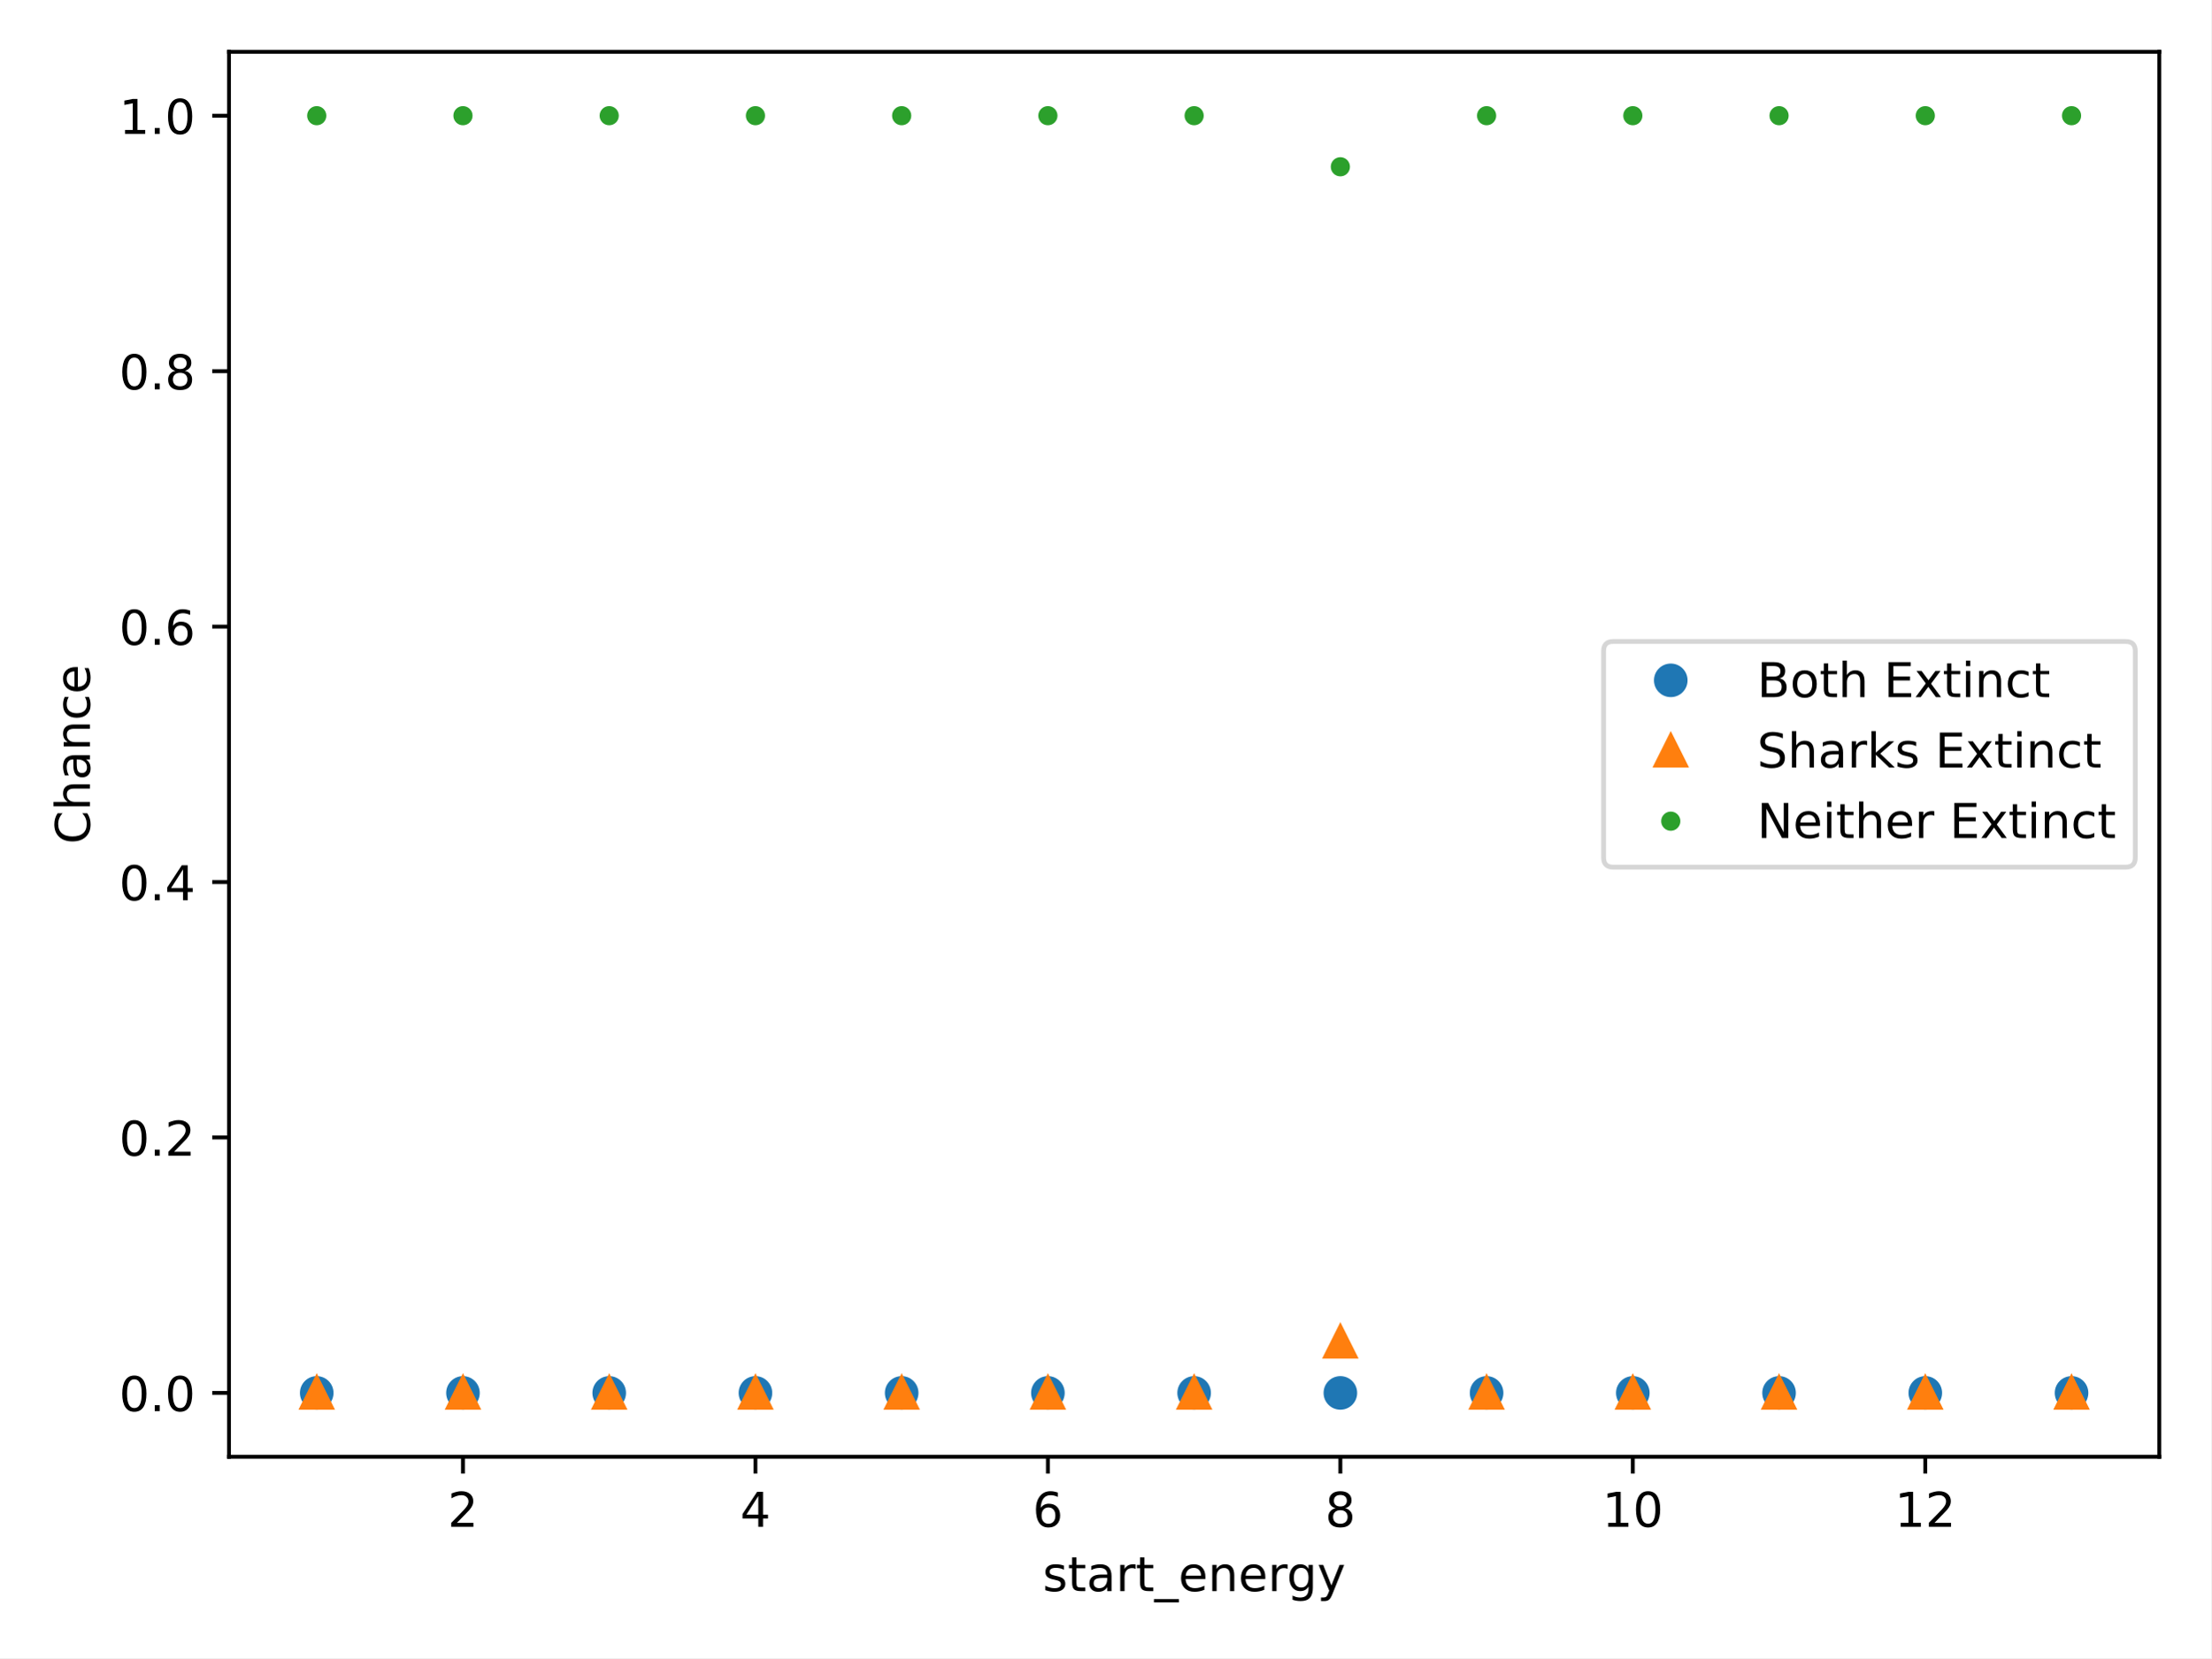
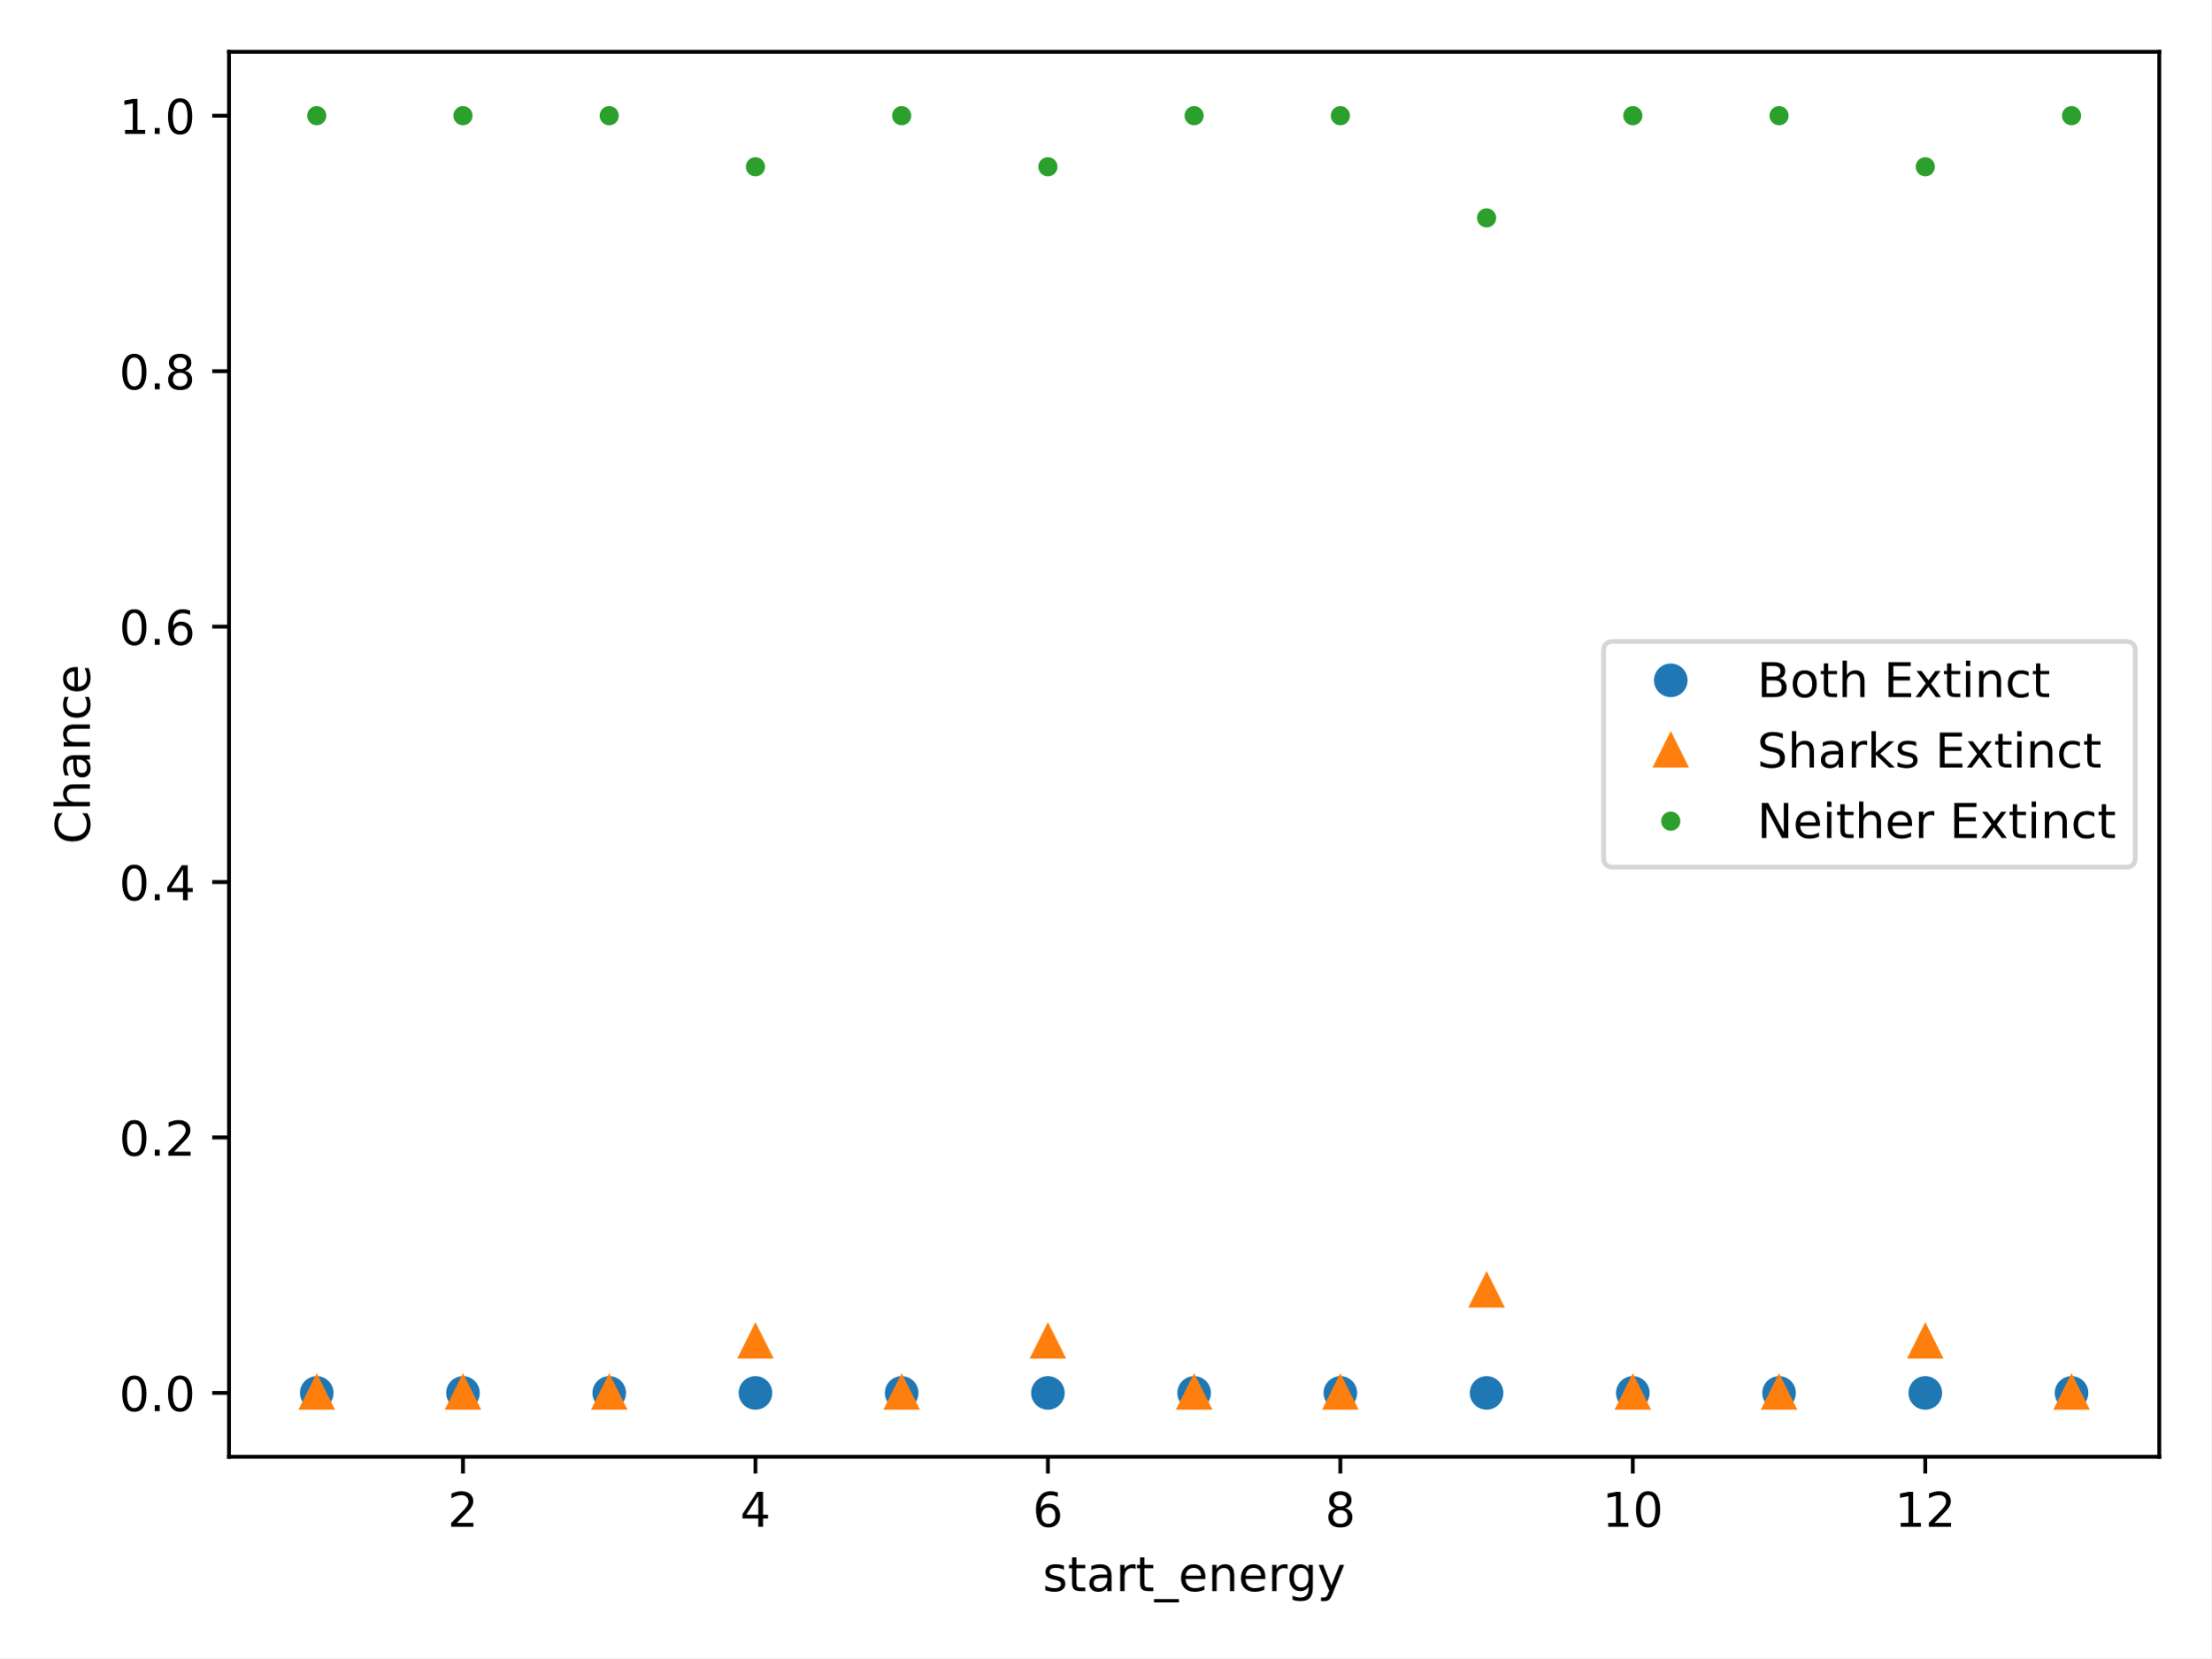
<svg xmlns="http://www.w3.org/2000/svg" xmlns:xlink="http://www.w3.org/1999/xlink" width="460.8pt" height="345.6pt" viewBox="0 0 460.8 345.6" version="1.1">
  <defs>
    <style type="text/css">*{stroke-linejoin: round; stroke-linecap: butt}</style>
  </defs>
  <g id="figure_1">
    <g id="patch_1">
      <path d="M 0 345.6  L 460.8 345.6  L 460.8 0  L 0 0  z " style="fill: #ffffff" />
    </g>
    <g id="axes_1">
      <g id="patch_2">
        <path d="M 47.72 303.64  L 450 303.64  L 450 10.8  L 47.72 10.8  z " style="fill: #ffffff" />
      </g>
      <g id="matplotlib.axis_1">
        <g id="xtick_1">
          <g id="line2d_1">
            <defs>
-               <path id="m3f7079aa7d" d="M 0 0  L 0 3.5  " style="stroke: #000000; stroke-width: 0.8" />
-             </defs>
-             <g>
-               <use xlink:href="#m3f7079aa7d" x="96.481" y="303.64" style="stroke: #000000; stroke-width: 0.8" />
+               <path id="m9746e2de85" d="M 0 0  L 0 3.5  " style="stroke: #000000; stroke-width: 0.8" />
+             </defs>
+             <g>
+               <use xlink:href="#m9746e2de85" x="96.481" y="303.64" style="stroke: #000000; stroke-width: 0.8" />
            </g>
          </g>
          <g id="text_1">
            <g transform="translate(93.29996 318.2384) scale(0.1 -0.1)">
              <defs>
                <path id="DejaVuSans-32" d="M 1228 531  L 3431 531  L 3431 0  L 469 0  L 469 531  Q 828 903 1448 1529  Q 2069 2156 2228 2338  Q 2531 2678 2651 2914  Q 2772 3150 2772 3378  Q 2772 3750 2511 3984  Q 2250 4219 1831 4219  Q 1534 4219 1204 4116  Q 875 4013 500 3803  L 500 4441  Q 881 4594 1212 4672  Q 1544 4750 1819 4750  Q 2544 4750 2975 4387  Q 3406 4025 3406 3419  Q 3406 3131 3298 2873  Q 3191 2616 2906 2266  Q 2828 2175 2409 1742  Q 1991 1309 1228 531  z " transform="scale(0.015625)" />
              </defs>
              <use xlink:href="#DejaVuSans-32" />
            </g>
          </g>
        </g>
        <g id="xtick_2">
          <g id="line2d_2">
            <g>
-               <use xlink:href="#m3f7079aa7d" x="157.433" y="303.64" style="stroke: #000000; stroke-width: 0.8" />
+               <use xlink:href="#m9746e2de85" x="157.433" y="303.64" style="stroke: #000000; stroke-width: 0.8" />
            </g>
          </g>
          <g id="text_2">
            <g transform="translate(154.2515 318.2384) scale(0.1 -0.1)">
              <defs>
                <path id="DejaVuSans-34" d="M 2419 4116  L 825 1625  L 2419 1625  L 2419 4116  z M 2253 4666  L 3047 4666  L 3047 1625  L 3713 1625  L 3713 1100  L 3047 1100  L 3047 0  L 2419 0  L 2419 1100  L 313 1100  L 313 1709  L 2253 4666  z " transform="scale(0.015625)" />
              </defs>
              <use xlink:href="#DejaVuSans-34" />
            </g>
          </g>
        </g>
        <g id="xtick_3">
          <g id="line2d_3">
            <g>
-               <use xlink:href="#m3f7079aa7d" x="218.384" y="303.64" style="stroke: #000000; stroke-width: 0.8" />
+               <use xlink:href="#m9746e2de85" x="218.384" y="303.64" style="stroke: #000000; stroke-width: 0.8" />
            </g>
          </g>
          <g id="text_3">
            <g transform="translate(215.203 318.2384) scale(0.1 -0.1)">
              <defs>
                <path id="DejaVuSans-36" d="M 2113 2584  Q 1688 2584 1439 2293  Q 1191 2003 1191 1497  Q 1191 994 1439 701  Q 1688 409 2113 409  Q 2538 409 2786 701  Q 3034 994 3034 1497  Q 3034 2003 2786 2293  Q 2538 2584 2113 2584  z M 3366 4563  L 3366 3988  Q 3128 4100 2886 4159  Q 2644 4219 2406 4219  Q 1781 4219 1451 3797  Q 1122 3375 1075 2522  Q 1259 2794 1537 2939  Q 1816 3084 2150 3084  Q 2853 3084 3261 2657  Q 3669 2231 3669 1497  Q 3669 778 3244 343  Q 2819 -91 2113 -91  Q 1303 -91 875 529  Q 447 1150 447 2328  Q 447 3434 972 4092  Q 1497 4750 2381 4750  Q 2619 4750 2861 4703  Q 3103 4656 3366 4563  z " transform="scale(0.015625)" />
              </defs>
              <use xlink:href="#DejaVuSans-36" />
            </g>
          </g>
        </g>
        <g id="xtick_4">
          <g id="line2d_4">
            <g>
-               <use xlink:href="#m3f7079aa7d" x="279.336" y="303.64" style="stroke: #000000; stroke-width: 0.8" />
+               <use xlink:href="#m9746e2de85" x="279.336" y="303.64" style="stroke: #000000; stroke-width: 0.8" />
            </g>
          </g>
          <g id="text_4">
            <g transform="translate(276.1545 318.2384) scale(0.1 -0.1)">
              <defs>
                <path id="DejaVuSans-38" d="M 2034 2216  Q 1584 2216 1326 1975  Q 1069 1734 1069 1313  Q 1069 891 1326 650  Q 1584 409 2034 409  Q 2484 409 2743 651  Q 3003 894 3003 1313  Q 3003 1734 2745 1975  Q 2488 2216 2034 2216  z M 1403 2484  Q 997 2584 770 2862  Q 544 3141 544 3541  Q 544 4100 942 4425  Q 1341 4750 2034 4750  Q 2731 4750 3128 4425  Q 3525 4100 3525 3541  Q 3525 3141 3298 2862  Q 3072 2584 2669 2484  Q 3125 2378 3379 2068  Q 3634 1759 3634 1313  Q 3634 634 3220 271  Q 2806 -91 2034 -91  Q 1263 -91 848 271  Q 434 634 434 1313  Q 434 1759 690 2068  Q 947 2378 1403 2484  z M 1172 3481  Q 1172 3119 1398 2916  Q 1625 2713 2034 2713  Q 2441 2713 2670 2916  Q 2900 3119 2900 3481  Q 2900 3844 2670 4047  Q 2441 4250 2034 4250  Q 1625 4250 1398 4047  Q 1172 3844 1172 3481  z " transform="scale(0.015625)" />
              </defs>
              <use xlink:href="#DejaVuSans-38" />
            </g>
          </g>
        </g>
        <g id="xtick_5">
          <g id="line2d_5">
            <g>
-               <use xlink:href="#m3f7079aa7d" x="340.287" y="303.64" style="stroke: #000000; stroke-width: 0.8" />
+               <use xlink:href="#m9746e2de85" x="340.287" y="303.64" style="stroke: #000000; stroke-width: 0.8" />
            </g>
          </g>
          <g id="text_5">
            <g transform="translate(333.9248 318.2384) scale(0.1 -0.1)">
              <defs>
                <path id="DejaVuSans-31" d="M 794 531  L 1825 531  L 1825 4091  L 703 3866  L 703 4441  L 1819 4666  L 2450 4666  L 2450 531  L 3481 531  L 3481 0  L 794 0  L 794 531  z " transform="scale(0.015625)" />
                <path id="DejaVuSans-30" d="M 2034 4250  Q 1547 4250 1301 3770  Q 1056 3291 1056 2328  Q 1056 1369 1301 889  Q 1547 409 2034 409  Q 2525 409 2770 889  Q 3016 1369 3016 2328  Q 3016 3291 2770 3770  Q 2525 4250 2034 4250  z M 2034 4750  Q 2819 4750 3233 4129  Q 3647 3509 3647 2328  Q 3647 1150 3233 529  Q 2819 -91 2034 -91  Q 1250 -91 836 529  Q 422 1150 422 2328  Q 422 3509 836 4129  Q 1250 4750 2034 4750  z " transform="scale(0.015625)" />
              </defs>
              <use xlink:href="#DejaVuSans-31" />
              <use xlink:href="#DejaVuSans-30" transform="translate(63.62305 0)" />
            </g>
          </g>
        </g>
        <g id="xtick_6">
          <g id="line2d_6">
            <g>
-               <use xlink:href="#m3f7079aa7d" x="401.239" y="303.64" style="stroke: #000000; stroke-width: 0.8" />
+               <use xlink:href="#m9746e2de85" x="401.239" y="303.64" style="stroke: #000000; stroke-width: 0.8" />
            </g>
          </g>
          <g id="text_6">
            <g transform="translate(394.8763 318.2384) scale(0.1 -0.1)">
              <use xlink:href="#DejaVuSans-31" />
              <use xlink:href="#DejaVuSans-32" transform="translate(63.62305 0)" />
            </g>
          </g>
        </g>
        <g id="text_7">
          <g transform="translate(217.292 331.6384) scale(0.1 -0.1)">
            <defs>
              <path id="DejaVuSans-73" d="M 2834 3397  L 2834 2853  Q 2591 2978 2328 3040  Q 2066 3103 1784 3103  Q 1356 3103 1142 2972  Q 928 2841 928 2578  Q 928 2378 1081 2264  Q 1234 2150 1697 2047  L 1894 2003  Q 2506 1872 2764 1633  Q 3022 1394 3022 966  Q 3022 478 2636 193  Q 2250 -91 1575 -91  Q 1294 -91 989 -36  Q 684 19 347 128  L 347 722  Q 666 556 975 473  Q 1284 391 1588 391  Q 1994 391 2212 530  Q 2431 669 2431 922  Q 2431 1156 2273 1281  Q 2116 1406 1581 1522  L 1381 1569  Q 847 1681 609 1914  Q 372 2147 372 2553  Q 372 3047 722 3315  Q 1072 3584 1716 3584  Q 2034 3584 2315 3537  Q 2597 3491 2834 3397  z " transform="scale(0.015625)" />
              <path id="DejaVuSans-74" d="M 1172 4494  L 1172 3500  L 2356 3500  L 2356 3053  L 1172 3053  L 1172 1153  Q 1172 725 1289 603  Q 1406 481 1766 481  L 2356 481  L 2356 0  L 1766 0  Q 1100 0 847 248  Q 594 497 594 1153  L 594 3053  L 172 3053  L 172 3500  L 594 3500  L 594 4494  L 1172 4494  z " transform="scale(0.015625)" />
              <path id="DejaVuSans-61" d="M 2194 1759  Q 1497 1759 1228 1600  Q 959 1441 959 1056  Q 959 750 1161 570  Q 1363 391 1709 391  Q 2188 391 2477 730  Q 2766 1069 2766 1631  L 2766 1759  L 2194 1759  z M 3341 1997  L 3341 0  L 2766 0  L 2766 531  Q 2569 213 2275 61  Q 1981 -91 1556 -91  Q 1019 -91 701 211  Q 384 513 384 1019  Q 384 1609 779 1909  Q 1175 2209 1959 2209  L 2766 2209  L 2766 2266  Q 2766 2663 2505 2880  Q 2244 3097 1772 3097  Q 1472 3097 1187 3025  Q 903 2953 641 2809  L 641 3341  Q 956 3463 1253 3523  Q 1550 3584 1831 3584  Q 2591 3584 2966 3190  Q 3341 2797 3341 1997  z " transform="scale(0.015625)" />
              <path id="DejaVuSans-72" d="M 2631 2963  Q 2534 3019 2420 3045  Q 2306 3072 2169 3072  Q 1681 3072 1420 2755  Q 1159 2438 1159 1844  L 1159 0  L 581 0  L 581 3500  L 1159 3500  L 1159 2956  Q 1341 3275 1631 3429  Q 1922 3584 2338 3584  Q 2397 3584 2469 3576  Q 2541 3569 2628 3553  L 2631 2963  z " transform="scale(0.015625)" />
              <path id="DejaVuSans-5f" d="M 3263 -1063  L 3263 -1509  L -63 -1509  L -63 -1063  L 3263 -1063  z " transform="scale(0.015625)" />
              <path id="DejaVuSans-65" d="M 3597 1894  L 3597 1613  L 953 1613  Q 991 1019 1311 708  Q 1631 397 2203 397  Q 2534 397 2845 478  Q 3156 559 3463 722  L 3463 178  Q 3153 47 2828 -22  Q 2503 -91 2169 -91  Q 1331 -91 842 396  Q 353 884 353 1716  Q 353 2575 817 3079  Q 1281 3584 2069 3584  Q 2775 3584 3186 3129  Q 3597 2675 3597 1894  z M 3022 2063  Q 3016 2534 2758 2815  Q 2500 3097 2075 3097  Q 1594 3097 1305 2825  Q 1016 2553 972 2059  L 3022 2063  z " transform="scale(0.015625)" />
              <path id="DejaVuSans-6e" d="M 3513 2113  L 3513 0  L 2938 0  L 2938 2094  Q 2938 2591 2744 2837  Q 2550 3084 2163 3084  Q 1697 3084 1428 2787  Q 1159 2491 1159 1978  L 1159 0  L 581 0  L 581 3500  L 1159 3500  L 1159 2956  Q 1366 3272 1645 3428  Q 1925 3584 2291 3584  Q 2894 3584 3203 3211  Q 3513 2838 3513 2113  z " transform="scale(0.015625)" />
              <path id="DejaVuSans-67" d="M 2906 1791  Q 2906 2416 2648 2759  Q 2391 3103 1925 3103  Q 1463 3103 1205 2759  Q 947 2416 947 1791  Q 947 1169 1205 825  Q 1463 481 1925 481  Q 2391 481 2648 825  Q 2906 1169 2906 1791  z M 3481 434  Q 3481 -459 3084 -895  Q 2688 -1331 1869 -1331  Q 1566 -1331 1297 -1286  Q 1028 -1241 775 -1147  L 775 -588  Q 1028 -725 1275 -790  Q 1522 -856 1778 -856  Q 2344 -856 2625 -561  Q 2906 -266 2906 331  L 2906 616  Q 2728 306 2450 153  Q 2172 0 1784 0  Q 1141 0 747 490  Q 353 981 353 1791  Q 353 2603 747 3093  Q 1141 3584 1784 3584  Q 2172 3584 2450 3431  Q 2728 3278 2906 2969  L 2906 3500  L 3481 3500  L 3481 434  z " transform="scale(0.015625)" />
              <path id="DejaVuSans-79" d="M 2059 -325  Q 1816 -950 1584 -1140  Q 1353 -1331 966 -1331  L 506 -1331  L 506 -850  L 844 -850  Q 1081 -850 1212 -737  Q 1344 -625 1503 -206  L 1606 56  L 191 3500  L 800 3500  L 1894 763  L 2988 3500  L 3597 3500  L 2059 -325  z " transform="scale(0.015625)" />
            </defs>
            <use xlink:href="#DejaVuSans-73" />
            <use xlink:href="#DejaVuSans-74" transform="translate(52.09961 0)" />
            <use xlink:href="#DejaVuSans-61" transform="translate(91.30859 0)" />
            <use xlink:href="#DejaVuSans-72" transform="translate(152.5879 0)" />
            <use xlink:href="#DejaVuSans-74" transform="translate(193.7012 0)" />
            <use xlink:href="#DejaVuSans-5f" transform="translate(232.9102 0)" />
            <use xlink:href="#DejaVuSans-65" transform="translate(282.9102 0)" />
            <use xlink:href="#DejaVuSans-6e" transform="translate(344.4336 0)" />
            <use xlink:href="#DejaVuSans-65" transform="translate(407.8125 0)" />
            <use xlink:href="#DejaVuSans-72" transform="translate(469.3359 0)" />
            <use xlink:href="#DejaVuSans-67" transform="translate(508.6992 0)" />
            <use xlink:href="#DejaVuSans-79" transform="translate(572.1758 0)" />
          </g>
        </g>
      </g>
      <g id="matplotlib.axis_2">
        <g id="ytick_1">
          <g id="line2d_7">
            <defs>
-               <path id="m0c7a148c7f" d="M 0 0  L -3.5 0  " style="stroke: #000000; stroke-width: 0.8" />
-             </defs>
-             <g>
-               <use xlink:href="#m0c7a148c7f" x="47.72" y="290.329" style="stroke: #000000; stroke-width: 0.8" />
+               <path id="mcc8c8491ea" d="M 0 0  L -3.5 0  " style="stroke: #000000; stroke-width: 0.8" />
+             </defs>
+             <g>
+               <use xlink:href="#mcc8c8491ea" x="47.72" y="290.329" style="stroke: #000000; stroke-width: 0.8" />
            </g>
          </g>
          <g id="text_8">
            <g transform="translate(24.81687 294.1283) scale(0.1 -0.1)">
              <defs>
                <path id="DejaVuSans-2e" d="M 684 794  L 1344 794  L 1344 0  L 684 0  L 684 794  z " transform="scale(0.015625)" />
              </defs>
              <use xlink:href="#DejaVuSans-30" />
              <use xlink:href="#DejaVuSans-2e" transform="translate(63.62305 0)" />
              <use xlink:href="#DejaVuSans-30" transform="translate(95.41016 0)" />
            </g>
          </g>
        </g>
        <g id="ytick_2">
          <g id="line2d_8">
            <g>
-               <use xlink:href="#m0c7a148c7f" x="47.72" y="237.085" style="stroke: #000000; stroke-width: 0.8" />
+               <use xlink:href="#mcc8c8491ea" x="47.72" y="237.085" style="stroke: #000000; stroke-width: 0.8" />
            </g>
          </g>
          <g id="text_9">
            <g transform="translate(24.81687 240.8847) scale(0.1 -0.1)">
              <use xlink:href="#DejaVuSans-30" />
              <use xlink:href="#DejaVuSans-2e" transform="translate(63.62305 0)" />
              <use xlink:href="#DejaVuSans-32" transform="translate(95.41016 0)" />
            </g>
          </g>
        </g>
        <g id="ytick_3">
          <g id="line2d_9">
            <g>
-               <use xlink:href="#m0c7a148c7f" x="47.72" y="183.842" style="stroke: #000000; stroke-width: 0.8" />
+               <use xlink:href="#mcc8c8491ea" x="47.72" y="183.842" style="stroke: #000000; stroke-width: 0.8" />
            </g>
          </g>
          <g id="text_10">
            <g transform="translate(24.81687 187.641) scale(0.1 -0.1)">
              <use xlink:href="#DejaVuSans-30" />
              <use xlink:href="#DejaVuSans-2e" transform="translate(63.62305 0)" />
              <use xlink:href="#DejaVuSans-34" transform="translate(95.41016 0)" />
            </g>
          </g>
        </g>
        <g id="ytick_4">
          <g id="line2d_10">
            <g>
-               <use xlink:href="#m0c7a148c7f" x="47.72" y="130.598" style="stroke: #000000; stroke-width: 0.8" />
+               <use xlink:href="#mcc8c8491ea" x="47.72" y="130.598" style="stroke: #000000; stroke-width: 0.8" />
            </g>
          </g>
          <g id="text_11">
            <g transform="translate(24.81687 134.3974) scale(0.1 -0.1)">
              <use xlink:href="#DejaVuSans-30" />
              <use xlink:href="#DejaVuSans-2e" transform="translate(63.62305 0)" />
              <use xlink:href="#DejaVuSans-36" transform="translate(95.41016 0)" />
            </g>
          </g>
        </g>
        <g id="ytick_5">
          <g id="line2d_11">
            <g>
-               <use xlink:href="#m0c7a148c7f" x="47.72" y="77.355" style="stroke: #000000; stroke-width: 0.8" />
+               <use xlink:href="#mcc8c8491ea" x="47.72" y="77.355" style="stroke: #000000; stroke-width: 0.8" />
            </g>
          </g>
          <g id="text_12">
            <g transform="translate(24.81687 81.15376) scale(0.1 -0.1)">
              <use xlink:href="#DejaVuSans-30" />
              <use xlink:href="#DejaVuSans-2e" transform="translate(63.62305 0)" />
              <use xlink:href="#DejaVuSans-38" transform="translate(95.41016 0)" />
            </g>
          </g>
        </g>
        <g id="ytick_6">
          <g id="line2d_12">
            <g>
-               <use xlink:href="#m0c7a148c7f" x="47.72" y="24.111" style="stroke: #000000; stroke-width: 0.8" />
+               <use xlink:href="#mcc8c8491ea" x="47.72" y="24.111" style="stroke: #000000; stroke-width: 0.8" />
            </g>
          </g>
          <g id="text_13">
            <g transform="translate(24.81687 27.91013) scale(0.1 -0.1)">
              <use xlink:href="#DejaVuSans-31" />
              <use xlink:href="#DejaVuSans-2e" transform="translate(63.62305 0)" />
              <use xlink:href="#DejaVuSans-30" transform="translate(95.41016 0)" />
            </g>
          </g>
        </g>
        <g id="text_14">
          <g transform="translate(18.73719 175.9387) rotate(-90) scale(0.1 -0.1)">
            <defs>
              <path id="DejaVuSans-43" d="M 4122 4306  L 4122 3641  Q 3803 3938 3442 4084  Q 3081 4231 2675 4231  Q 1875 4231 1450 3742  Q 1025 3253 1025 2328  Q 1025 1406 1450 917  Q 1875 428 2675 428  Q 3081 428 3442 575  Q 3803 722 4122 1019  L 4122 359  Q 3791 134 3420 21  Q 3050 -91 2638 -91  Q 1578 -91 968 557  Q 359 1206 359 2328  Q 359 3453 968 4101  Q 1578 4750 2638 4750  Q 3056 4750 3426 4639  Q 3797 4528 4122 4306  z " transform="scale(0.015625)" />
              <path id="DejaVuSans-68" d="M 3513 2113  L 3513 0  L 2938 0  L 2938 2094  Q 2938 2591 2744 2837  Q 2550 3084 2163 3084  Q 1697 3084 1428 2787  Q 1159 2491 1159 1978  L 1159 0  L 581 0  L 581 4863  L 1159 4863  L 1159 2956  Q 1366 3272 1645 3428  Q 1925 3584 2291 3584  Q 2894 3584 3203 3211  Q 3513 2838 3513 2113  z " transform="scale(0.015625)" />
              <path id="DejaVuSans-63" d="M 3122 3366  L 3122 2828  Q 2878 2963 2633 3030  Q 2388 3097 2138 3097  Q 1578 3097 1268 2742  Q 959 2388 959 1747  Q 959 1106 1268 751  Q 1578 397 2138 397  Q 2388 397 2633 464  Q 2878 531 3122 666  L 3122 134  Q 2881 22 2623 -34  Q 2366 -91 2075 -91  Q 1284 -91 818 406  Q 353 903 353 1747  Q 353 2603 823 3093  Q 1294 3584 2113 3584  Q 2378 3584 2631 3529  Q 2884 3475 3122 3366  z " transform="scale(0.015625)" />
            </defs>
            <use xlink:href="#DejaVuSans-43" />
            <use xlink:href="#DejaVuSans-68" transform="translate(69.82422 0)" />
            <use xlink:href="#DejaVuSans-61" transform="translate(133.2031 0)" />
            <use xlink:href="#DejaVuSans-6e" transform="translate(194.4824 0)" />
            <use xlink:href="#DejaVuSans-63" transform="translate(257.8613 0)" />
            <use xlink:href="#DejaVuSans-65" transform="translate(312.8418 0)" />
          </g>
        </g>
      </g>
      <g id="line2d_13">
        <defs>
-           <path id="mb8dc95e3b8" d="M 0 3  C 0.796 3 1.559 2.684 2.121 2.121  C 2.684 1.559 3 0.796 3 0  C 3 -0.796 2.684 -1.559 2.121 -2.121  C 1.559 -2.684 0.796 -3 0 -3  C -0.796 -3 -1.559 -2.684 -2.121 -2.121  C -2.684 -1.559 -3 -0.796 -3 0  C -3 0.796 -2.684 1.559 -2.121 2.121  C -1.559 2.684 -0.796 3 0 3  z " style="stroke: #1f77b4" />
+           <path id="mc0b9882005" d="M 0 3  C 0.796 3 1.559 2.684 2.121 2.121  C 2.684 1.559 3 0.796 3 0  C 3 -0.796 2.684 -1.559 2.121 -2.121  C 1.559 -2.684 0.796 -3 0 -3  C -0.796 -3 -1.559 -2.684 -2.121 -2.121  C -2.684 -1.559 -3 -0.796 -3 0  C -3 0.796 -2.684 1.559 -2.121 2.121  C -1.559 2.684 -0.796 3 0 3  z " style="stroke: #1f77b4" />
        </defs>
-         <g clip-path="url(#p4fb75af7da)">
-           <use xlink:href="#mb8dc95e3b8" x="66.005" y="290.329" style="fill: #1f77b4; stroke: #1f77b4" />
-           <use xlink:href="#mb8dc95e3b8" x="96.481" y="290.329" style="fill: #1f77b4; stroke: #1f77b4" />
-           <use xlink:href="#mb8dc95e3b8" x="126.957" y="290.329" style="fill: #1f77b4; stroke: #1f77b4" />
-           <use xlink:href="#mb8dc95e3b8" x="157.433" y="290.329" style="fill: #1f77b4; stroke: #1f77b4" />
-           <use xlink:href="#mb8dc95e3b8" x="187.908" y="290.329" style="fill: #1f77b4; stroke: #1f77b4" />
-           <use xlink:href="#mb8dc95e3b8" x="218.384" y="290.329" style="fill: #1f77b4; stroke: #1f77b4" />
-           <use xlink:href="#mb8dc95e3b8" x="248.86" y="290.329" style="fill: #1f77b4; stroke: #1f77b4" />
-           <use xlink:href="#mb8dc95e3b8" x="279.336" y="290.329" style="fill: #1f77b4; stroke: #1f77b4" />
-           <use xlink:href="#mb8dc95e3b8" x="309.812" y="290.329" style="fill: #1f77b4; stroke: #1f77b4" />
-           <use xlink:href="#mb8dc95e3b8" x="340.287" y="290.329" style="fill: #1f77b4; stroke: #1f77b4" />
-           <use xlink:href="#mb8dc95e3b8" x="370.763" y="290.329" style="fill: #1f77b4; stroke: #1f77b4" />
-           <use xlink:href="#mb8dc95e3b8" x="401.239" y="290.329" style="fill: #1f77b4; stroke: #1f77b4" />
-           <use xlink:href="#mb8dc95e3b8" x="431.715" y="290.329" style="fill: #1f77b4; stroke: #1f77b4" />
+         <g clip-path="url(#p8080cae9c5)">
+           <use xlink:href="#mc0b9882005" x="66.005" y="290.329" style="fill: #1f77b4; stroke: #1f77b4" />
+           <use xlink:href="#mc0b9882005" x="96.481" y="290.329" style="fill: #1f77b4; stroke: #1f77b4" />
+           <use xlink:href="#mc0b9882005" x="126.957" y="290.329" style="fill: #1f77b4; stroke: #1f77b4" />
+           <use xlink:href="#mc0b9882005" x="157.433" y="290.329" style="fill: #1f77b4; stroke: #1f77b4" />
+           <use xlink:href="#mc0b9882005" x="187.908" y="290.329" style="fill: #1f77b4; stroke: #1f77b4" />
+           <use xlink:href="#mc0b9882005" x="218.384" y="290.329" style="fill: #1f77b4; stroke: #1f77b4" />
+           <use xlink:href="#mc0b9882005" x="248.86" y="290.329" style="fill: #1f77b4; stroke: #1f77b4" />
+           <use xlink:href="#mc0b9882005" x="279.336" y="290.329" style="fill: #1f77b4; stroke: #1f77b4" />
+           <use xlink:href="#mc0b9882005" x="309.812" y="290.329" style="fill: #1f77b4; stroke: #1f77b4" />
+           <use xlink:href="#mc0b9882005" x="340.287" y="290.329" style="fill: #1f77b4; stroke: #1f77b4" />
+           <use xlink:href="#mc0b9882005" x="370.763" y="290.329" style="fill: #1f77b4; stroke: #1f77b4" />
+           <use xlink:href="#mc0b9882005" x="401.239" y="290.329" style="fill: #1f77b4; stroke: #1f77b4" />
+           <use xlink:href="#mc0b9882005" x="431.715" y="290.329" style="fill: #1f77b4; stroke: #1f77b4" />
        </g>
      </g>
      <g id="line2d_14">
        <defs>
-           <path id="mf50e471b43" d="M 0 -3  L -3 3  L 3 3  z " style="stroke: #ff7f0e; stroke-linejoin: miter" />
+           <path id="mc596991640" d="M 0 -3  L -3 3  L 3 3  z " style="stroke: #ff7f0e; stroke-linejoin: miter" />
        </defs>
-         <g clip-path="url(#p4fb75af7da)">
-           <use xlink:href="#mf50e471b43" x="66.005" y="290.329" style="fill: #ff7f0e; stroke: #ff7f0e; stroke-linejoin: miter" />
-           <use xlink:href="#mf50e471b43" x="96.481" y="290.329" style="fill: #ff7f0e; stroke: #ff7f0e; stroke-linejoin: miter" />
-           <use xlink:href="#mf50e471b43" x="126.957" y="290.329" style="fill: #ff7f0e; stroke: #ff7f0e; stroke-linejoin: miter" />
-           <use xlink:href="#mf50e471b43" x="157.433" y="290.329" style="fill: #ff7f0e; stroke: #ff7f0e; stroke-linejoin: miter" />
-           <use xlink:href="#mf50e471b43" x="187.908" y="290.329" style="fill: #ff7f0e; stroke: #ff7f0e; stroke-linejoin: miter" />
-           <use xlink:href="#mf50e471b43" x="218.384" y="290.329" style="fill: #ff7f0e; stroke: #ff7f0e; stroke-linejoin: miter" />
-           <use xlink:href="#mf50e471b43" x="248.86" y="290.329" style="fill: #ff7f0e; stroke: #ff7f0e; stroke-linejoin: miter" />
-           <use xlink:href="#mf50e471b43" x="279.336" y="279.68" style="fill: #ff7f0e; stroke: #ff7f0e; stroke-linejoin: miter" />
-           <use xlink:href="#mf50e471b43" x="309.812" y="290.329" style="fill: #ff7f0e; stroke: #ff7f0e; stroke-linejoin: miter" />
-           <use xlink:href="#mf50e471b43" x="340.287" y="290.329" style="fill: #ff7f0e; stroke: #ff7f0e; stroke-linejoin: miter" />
-           <use xlink:href="#mf50e471b43" x="370.763" y="290.329" style="fill: #ff7f0e; stroke: #ff7f0e; stroke-linejoin: miter" />
-           <use xlink:href="#mf50e471b43" x="401.239" y="290.329" style="fill: #ff7f0e; stroke: #ff7f0e; stroke-linejoin: miter" />
-           <use xlink:href="#mf50e471b43" x="431.715" y="290.329" style="fill: #ff7f0e; stroke: #ff7f0e; stroke-linejoin: miter" />
+         <g clip-path="url(#p8080cae9c5)">
+           <use xlink:href="#mc596991640" x="66.005" y="290.329" style="fill: #ff7f0e; stroke: #ff7f0e; stroke-linejoin: miter" />
+           <use xlink:href="#mc596991640" x="96.481" y="290.329" style="fill: #ff7f0e; stroke: #ff7f0e; stroke-linejoin: miter" />
+           <use xlink:href="#mc596991640" x="126.957" y="290.329" style="fill: #ff7f0e; stroke: #ff7f0e; stroke-linejoin: miter" />
+           <use xlink:href="#mc596991640" x="157.433" y="279.68" style="fill: #ff7f0e; stroke: #ff7f0e; stroke-linejoin: miter" />
+           <use xlink:href="#mc596991640" x="187.908" y="290.329" style="fill: #ff7f0e; stroke: #ff7f0e; stroke-linejoin: miter" />
+           <use xlink:href="#mc596991640" x="218.384" y="279.68" style="fill: #ff7f0e; stroke: #ff7f0e; stroke-linejoin: miter" />
+           <use xlink:href="#mc596991640" x="248.86" y="290.329" style="fill: #ff7f0e; stroke: #ff7f0e; stroke-linejoin: miter" />
+           <use xlink:href="#mc596991640" x="279.336" y="290.329" style="fill: #ff7f0e; stroke: #ff7f0e; stroke-linejoin: miter" />
+           <use xlink:href="#mc596991640" x="309.812" y="269.032" style="fill: #ff7f0e; stroke: #ff7f0e; stroke-linejoin: miter" />
+           <use xlink:href="#mc596991640" x="340.287" y="290.329" style="fill: #ff7f0e; stroke: #ff7f0e; stroke-linejoin: miter" />
+           <use xlink:href="#mc596991640" x="370.763" y="290.329" style="fill: #ff7f0e; stroke: #ff7f0e; stroke-linejoin: miter" />
+           <use xlink:href="#mc596991640" x="401.239" y="279.68" style="fill: #ff7f0e; stroke: #ff7f0e; stroke-linejoin: miter" />
+           <use xlink:href="#mc596991640" x="431.715" y="290.329" style="fill: #ff7f0e; stroke: #ff7f0e; stroke-linejoin: miter" />
        </g>
      </g>
      <g id="line2d_15">
        <defs>
-           <path id="me48078b358" d="M 0 1.5  C 0.398 1.5 0.779 1.342 1.061 1.061  C 1.342 0.779 1.5 0.398 1.5 0  C 1.5 -0.398 1.342 -0.779 1.061 -1.061  C 0.779 -1.342 0.398 -1.5 0 -1.5  C -0.398 -1.5 -0.779 -1.342 -1.061 -1.061  C -1.342 -0.779 -1.5 -0.398 -1.5 0  C -1.5 0.398 -1.342 0.779 -1.061 1.061  C -0.779 1.342 -0.398 1.5 0 1.5  z " style="stroke: #2ca02c" />
+           <path id="md6a84925ae" d="M 0 1.5  C 0.398 1.5 0.779 1.342 1.061 1.061  C 1.342 0.779 1.5 0.398 1.5 0  C 1.5 -0.398 1.342 -0.779 1.061 -1.061  C 0.779 -1.342 0.398 -1.5 0 -1.5  C -0.398 -1.5 -0.779 -1.342 -1.061 -1.061  C -1.342 -0.779 -1.5 -0.398 -1.5 0  C -1.5 0.398 -1.342 0.779 -1.061 1.061  C -0.779 1.342 -0.398 1.5 0 1.5  z " style="stroke: #2ca02c" />
        </defs>
-         <g clip-path="url(#p4fb75af7da)">
-           <use xlink:href="#me48078b358" x="66.005" y="24.111" style="fill: #2ca02c; stroke: #2ca02c" />
-           <use xlink:href="#me48078b358" x="96.481" y="24.111" style="fill: #2ca02c; stroke: #2ca02c" />
-           <use xlink:href="#me48078b358" x="126.957" y="24.111" style="fill: #2ca02c; stroke: #2ca02c" />
-           <use xlink:href="#me48078b358" x="157.433" y="24.111" style="fill: #2ca02c; stroke: #2ca02c" />
-           <use xlink:href="#me48078b358" x="187.908" y="24.111" style="fill: #2ca02c; stroke: #2ca02c" />
-           <use xlink:href="#me48078b358" x="218.384" y="24.111" style="fill: #2ca02c; stroke: #2ca02c" />
-           <use xlink:href="#me48078b358" x="248.86" y="24.111" style="fill: #2ca02c; stroke: #2ca02c" />
-           <use xlink:href="#me48078b358" x="279.336" y="34.76" style="fill: #2ca02c; stroke: #2ca02c" />
-           <use xlink:href="#me48078b358" x="309.812" y="24.111" style="fill: #2ca02c; stroke: #2ca02c" />
-           <use xlink:href="#me48078b358" x="340.287" y="24.111" style="fill: #2ca02c; stroke: #2ca02c" />
-           <use xlink:href="#me48078b358" x="370.763" y="24.111" style="fill: #2ca02c; stroke: #2ca02c" />
-           <use xlink:href="#me48078b358" x="401.239" y="24.111" style="fill: #2ca02c; stroke: #2ca02c" />
-           <use xlink:href="#me48078b358" x="431.715" y="24.111" style="fill: #2ca02c; stroke: #2ca02c" />
+         <g clip-path="url(#p8080cae9c5)">
+           <use xlink:href="#md6a84925ae" x="66.005" y="24.111" style="fill: #2ca02c; stroke: #2ca02c" />
+           <use xlink:href="#md6a84925ae" x="96.481" y="24.111" style="fill: #2ca02c; stroke: #2ca02c" />
+           <use xlink:href="#md6a84925ae" x="126.957" y="24.111" style="fill: #2ca02c; stroke: #2ca02c" />
+           <use xlink:href="#md6a84925ae" x="157.433" y="34.76" style="fill: #2ca02c; stroke: #2ca02c" />
+           <use xlink:href="#md6a84925ae" x="187.908" y="24.111" style="fill: #2ca02c; stroke: #2ca02c" />
+           <use xlink:href="#md6a84925ae" x="218.384" y="34.76" style="fill: #2ca02c; stroke: #2ca02c" />
+           <use xlink:href="#md6a84925ae" x="248.86" y="24.111" style="fill: #2ca02c; stroke: #2ca02c" />
+           <use xlink:href="#md6a84925ae" x="279.336" y="24.111" style="fill: #2ca02c; stroke: #2ca02c" />
+           <use xlink:href="#md6a84925ae" x="309.812" y="45.408" style="fill: #2ca02c; stroke: #2ca02c" />
+           <use xlink:href="#md6a84925ae" x="340.287" y="24.111" style="fill: #2ca02c; stroke: #2ca02c" />
+           <use xlink:href="#md6a84925ae" x="370.763" y="24.111" style="fill: #2ca02c; stroke: #2ca02c" />
+           <use xlink:href="#md6a84925ae" x="401.239" y="34.76" style="fill: #2ca02c; stroke: #2ca02c" />
+           <use xlink:href="#md6a84925ae" x="431.715" y="24.111" style="fill: #2ca02c; stroke: #2ca02c" />
        </g>
      </g>
      <g id="patch_3">
        <path d="M 47.72 303.64  L 47.72 10.8  " style="fill: none; stroke: #000000; stroke-width: 0.8; stroke-linejoin: miter; stroke-linecap: square" />
      </g>
      <g id="patch_4">
        <path d="M 450 303.64  L 450 10.8  " style="fill: none; stroke: #000000; stroke-width: 0.8; stroke-linejoin: miter; stroke-linecap: square" />
      </g>
      <g id="patch_5">
        <path d="M 47.72 303.64  L 450 303.64  " style="fill: none; stroke: #000000; stroke-width: 0.8; stroke-linejoin: miter; stroke-linecap: square" />
      </g>
      <g id="patch_6">
        <path d="M 47.72 10.8  L 450 10.8  " style="fill: none; stroke: #000000; stroke-width: 0.8; stroke-linejoin: miter; stroke-linecap: square" />
      </g>
      <g id="legend_1">
        <g id="patch_7">
          <path d="M 336.195 180.737  L 443 180.737  Q 445 180.737 445 178.737  L 445 135.703  Q 445 133.703 443 133.703  L 336.195 133.703  Q 334.195 133.703 334.195 135.703  L 334.195 178.737  Q 334.195 180.737 336.195 180.737  z " style="fill: #ffffff; opacity: 0.8; stroke: #cccccc; stroke-linejoin: miter" />
        </g>
        <g id="line2d_16">
          <g>
-             <use xlink:href="#mb8dc95e3b8" x="348.195" y="141.801" style="fill: #1f77b4; stroke: #1f77b4" />
+             <use xlink:href="#mc0b9882005" x="348.195" y="141.801" style="fill: #1f77b4; stroke: #1f77b4" />
          </g>
        </g>
        <g id="text_15">
          <g transform="translate(366.1953 145.3013) scale(0.1 -0.1)">
            <defs>
              <path id="DejaVuSans-42" d="M 1259 2228  L 1259 519  L 2272 519  Q 2781 519 3026 730  Q 3272 941 3272 1375  Q 3272 1813 3026 2020  Q 2781 2228 2272 2228  L 1259 2228  z M 1259 4147  L 1259 2741  L 2194 2741  Q 2656 2741 2882 2914  Q 3109 3088 3109 3444  Q 3109 3797 2882 3972  Q 2656 4147 2194 4147  L 1259 4147  z M 628 4666  L 2241 4666  Q 2963 4666 3353 4366  Q 3744 4066 3744 3513  Q 3744 3084 3544 2831  Q 3344 2578 2956 2516  Q 3422 2416 3680 2098  Q 3938 1781 3938 1306  Q 3938 681 3513 340  Q 3088 0 2303 0  L 628 0  L 628 4666  z " transform="scale(0.015625)" />
              <path id="DejaVuSans-6f" d="M 1959 3097  Q 1497 3097 1228 2736  Q 959 2375 959 1747  Q 959 1119 1226 758  Q 1494 397 1959 397  Q 2419 397 2687 759  Q 2956 1122 2956 1747  Q 2956 2369 2687 2733  Q 2419 3097 1959 3097  z M 1959 3584  Q 2709 3584 3137 3096  Q 3566 2609 3566 1747  Q 3566 888 3137 398  Q 2709 -91 1959 -91  Q 1206 -91 779 398  Q 353 888 353 1747  Q 353 2609 779 3096  Q 1206 3584 1959 3584  z " transform="scale(0.015625)" />
              <path id="DejaVuSans-20" transform="scale(0.015625)" />
              <path id="DejaVuSans-45" d="M 628 4666  L 3578 4666  L 3578 4134  L 1259 4134  L 1259 2753  L 3481 2753  L 3481 2222  L 1259 2222  L 1259 531  L 3634 531  L 3634 0  L 628 0  L 628 4666  z " transform="scale(0.015625)" />
              <path id="DejaVuSans-78" d="M 3513 3500  L 2247 1797  L 3578 0  L 2900 0  L 1881 1375  L 863 0  L 184 0  L 1544 1831  L 300 3500  L 978 3500  L 1906 2253  L 2834 3500  L 3513 3500  z " transform="scale(0.015625)" />
              <path id="DejaVuSans-69" d="M 603 3500  L 1178 3500  L 1178 0  L 603 0  L 603 3500  z M 603 4863  L 1178 4863  L 1178 4134  L 603 4134  L 603 4863  z " transform="scale(0.015625)" />
            </defs>
            <use xlink:href="#DejaVuSans-42" />
            <use xlink:href="#DejaVuSans-6f" transform="translate(68.60352 0)" />
            <use xlink:href="#DejaVuSans-74" transform="translate(129.7852 0)" />
            <use xlink:href="#DejaVuSans-68" transform="translate(168.9941 0)" />
            <use xlink:href="#DejaVuSans-20" transform="translate(232.373 0)" />
            <use xlink:href="#DejaVuSans-45" transform="translate(264.1602 0)" />
            <use xlink:href="#DejaVuSans-78" transform="translate(327.3438 0)" />
            <use xlink:href="#DejaVuSans-74" transform="translate(386.5234 0)" />
            <use xlink:href="#DejaVuSans-69" transform="translate(425.7324 0)" />
            <use xlink:href="#DejaVuSans-6e" transform="translate(453.5156 0)" />
            <use xlink:href="#DejaVuSans-63" transform="translate(516.8945 0)" />
            <use xlink:href="#DejaVuSans-74" transform="translate(571.875 0)" />
          </g>
        </g>
        <g id="line2d_17">
          <g>
-             <use xlink:href="#mf50e471b43" x="348.195" y="156.479" style="fill: #ff7f0e; stroke: #ff7f0e; stroke-linejoin: miter" />
+             <use xlink:href="#mc596991640" x="348.195" y="156.479" style="fill: #ff7f0e; stroke: #ff7f0e; stroke-linejoin: miter" />
          </g>
        </g>
        <g id="text_16">
          <g transform="translate(366.1953 159.9794) scale(0.1 -0.1)">
            <defs>
              <path id="DejaVuSans-53" d="M 3425 4513  L 3425 3897  Q 3066 4069 2747 4153  Q 2428 4238 2131 4238  Q 1616 4238 1336 4038  Q 1056 3838 1056 3469  Q 1056 3159 1242 3001  Q 1428 2844 1947 2747  L 2328 2669  Q 3034 2534 3370 2195  Q 3706 1856 3706 1288  Q 3706 609 3251 259  Q 2797 -91 1919 -91  Q 1588 -91 1214 -16  Q 841 59 441 206  L 441 856  Q 825 641 1194 531  Q 1563 422 1919 422  Q 2459 422 2753 634  Q 3047 847 3047 1241  Q 3047 1584 2836 1778  Q 2625 1972 2144 2069  L 1759 2144  Q 1053 2284 737 2584  Q 422 2884 422 3419  Q 422 4038 858 4394  Q 1294 4750 2059 4750  Q 2388 4750 2728 4690  Q 3069 4631 3425 4513  z " transform="scale(0.015625)" />
              <path id="DejaVuSans-6b" d="M 581 4863  L 1159 4863  L 1159 1991  L 2875 3500  L 3609 3500  L 1753 1863  L 3688 0  L 2938 0  L 1159 1709  L 1159 0  L 581 0  L 581 4863  z " transform="scale(0.015625)" />
            </defs>
            <use xlink:href="#DejaVuSans-53" />
            <use xlink:href="#DejaVuSans-68" transform="translate(63.47656 0)" />
            <use xlink:href="#DejaVuSans-61" transform="translate(126.8555 0)" />
            <use xlink:href="#DejaVuSans-72" transform="translate(188.1348 0)" />
            <use xlink:href="#DejaVuSans-6b" transform="translate(229.248 0)" />
            <use xlink:href="#DejaVuSans-73" transform="translate(287.1582 0)" />
            <use xlink:href="#DejaVuSans-20" transform="translate(339.2578 0)" />
            <use xlink:href="#DejaVuSans-45" transform="translate(371.0449 0)" />
            <use xlink:href="#DejaVuSans-78" transform="translate(434.2285 0)" />
            <use xlink:href="#DejaVuSans-74" transform="translate(493.4082 0)" />
            <use xlink:href="#DejaVuSans-69" transform="translate(532.6172 0)" />
            <use xlink:href="#DejaVuSans-6e" transform="translate(560.4004 0)" />
            <use xlink:href="#DejaVuSans-63" transform="translate(623.7793 0)" />
            <use xlink:href="#DejaVuSans-74" transform="translate(678.7598 0)" />
          </g>
        </g>
        <g id="line2d_18">
          <g>
-             <use xlink:href="#me48078b358" x="348.195" y="171.157" style="fill: #2ca02c; stroke: #2ca02c" />
+             <use xlink:href="#md6a84925ae" x="348.195" y="171.157" style="fill: #2ca02c; stroke: #2ca02c" />
          </g>
        </g>
        <g id="text_17">
          <g transform="translate(366.1953 174.6575) scale(0.1 -0.1)">
            <defs>
              <path id="DejaVuSans-4e" d="M 628 4666  L 1478 4666  L 3547 763  L 3547 4666  L 4159 4666  L 4159 0  L 3309 0  L 1241 3903  L 1241 0  L 628 0  L 628 4666  z " transform="scale(0.015625)" />
            </defs>
            <use xlink:href="#DejaVuSans-4e" />
            <use xlink:href="#DejaVuSans-65" transform="translate(74.80469 0)" />
            <use xlink:href="#DejaVuSans-69" transform="translate(136.3281 0)" />
            <use xlink:href="#DejaVuSans-74" transform="translate(164.1113 0)" />
            <use xlink:href="#DejaVuSans-68" transform="translate(203.3203 0)" />
            <use xlink:href="#DejaVuSans-65" transform="translate(266.6992 0)" />
            <use xlink:href="#DejaVuSans-72" transform="translate(328.2227 0)" />
            <use xlink:href="#DejaVuSans-20" transform="translate(369.3359 0)" />
            <use xlink:href="#DejaVuSans-45" transform="translate(401.123 0)" />
            <use xlink:href="#DejaVuSans-78" transform="translate(464.3066 0)" />
            <use xlink:href="#DejaVuSans-74" transform="translate(523.4863 0)" />
            <use xlink:href="#DejaVuSans-69" transform="translate(562.6953 0)" />
            <use xlink:href="#DejaVuSans-6e" transform="translate(590.4785 0)" />
            <use xlink:href="#DejaVuSans-63" transform="translate(653.8574 0)" />
            <use xlink:href="#DejaVuSans-74" transform="translate(708.8379 0)" />
          </g>
        </g>
      </g>
    </g>
  </g>
  <defs>
-     <clipPath id="p4fb75af7da">
+     <clipPath id="p8080cae9c5">
      <rect x="47.72" y="10.8" width="402.28" height="292.84" />
    </clipPath>
  </defs>
</svg>
